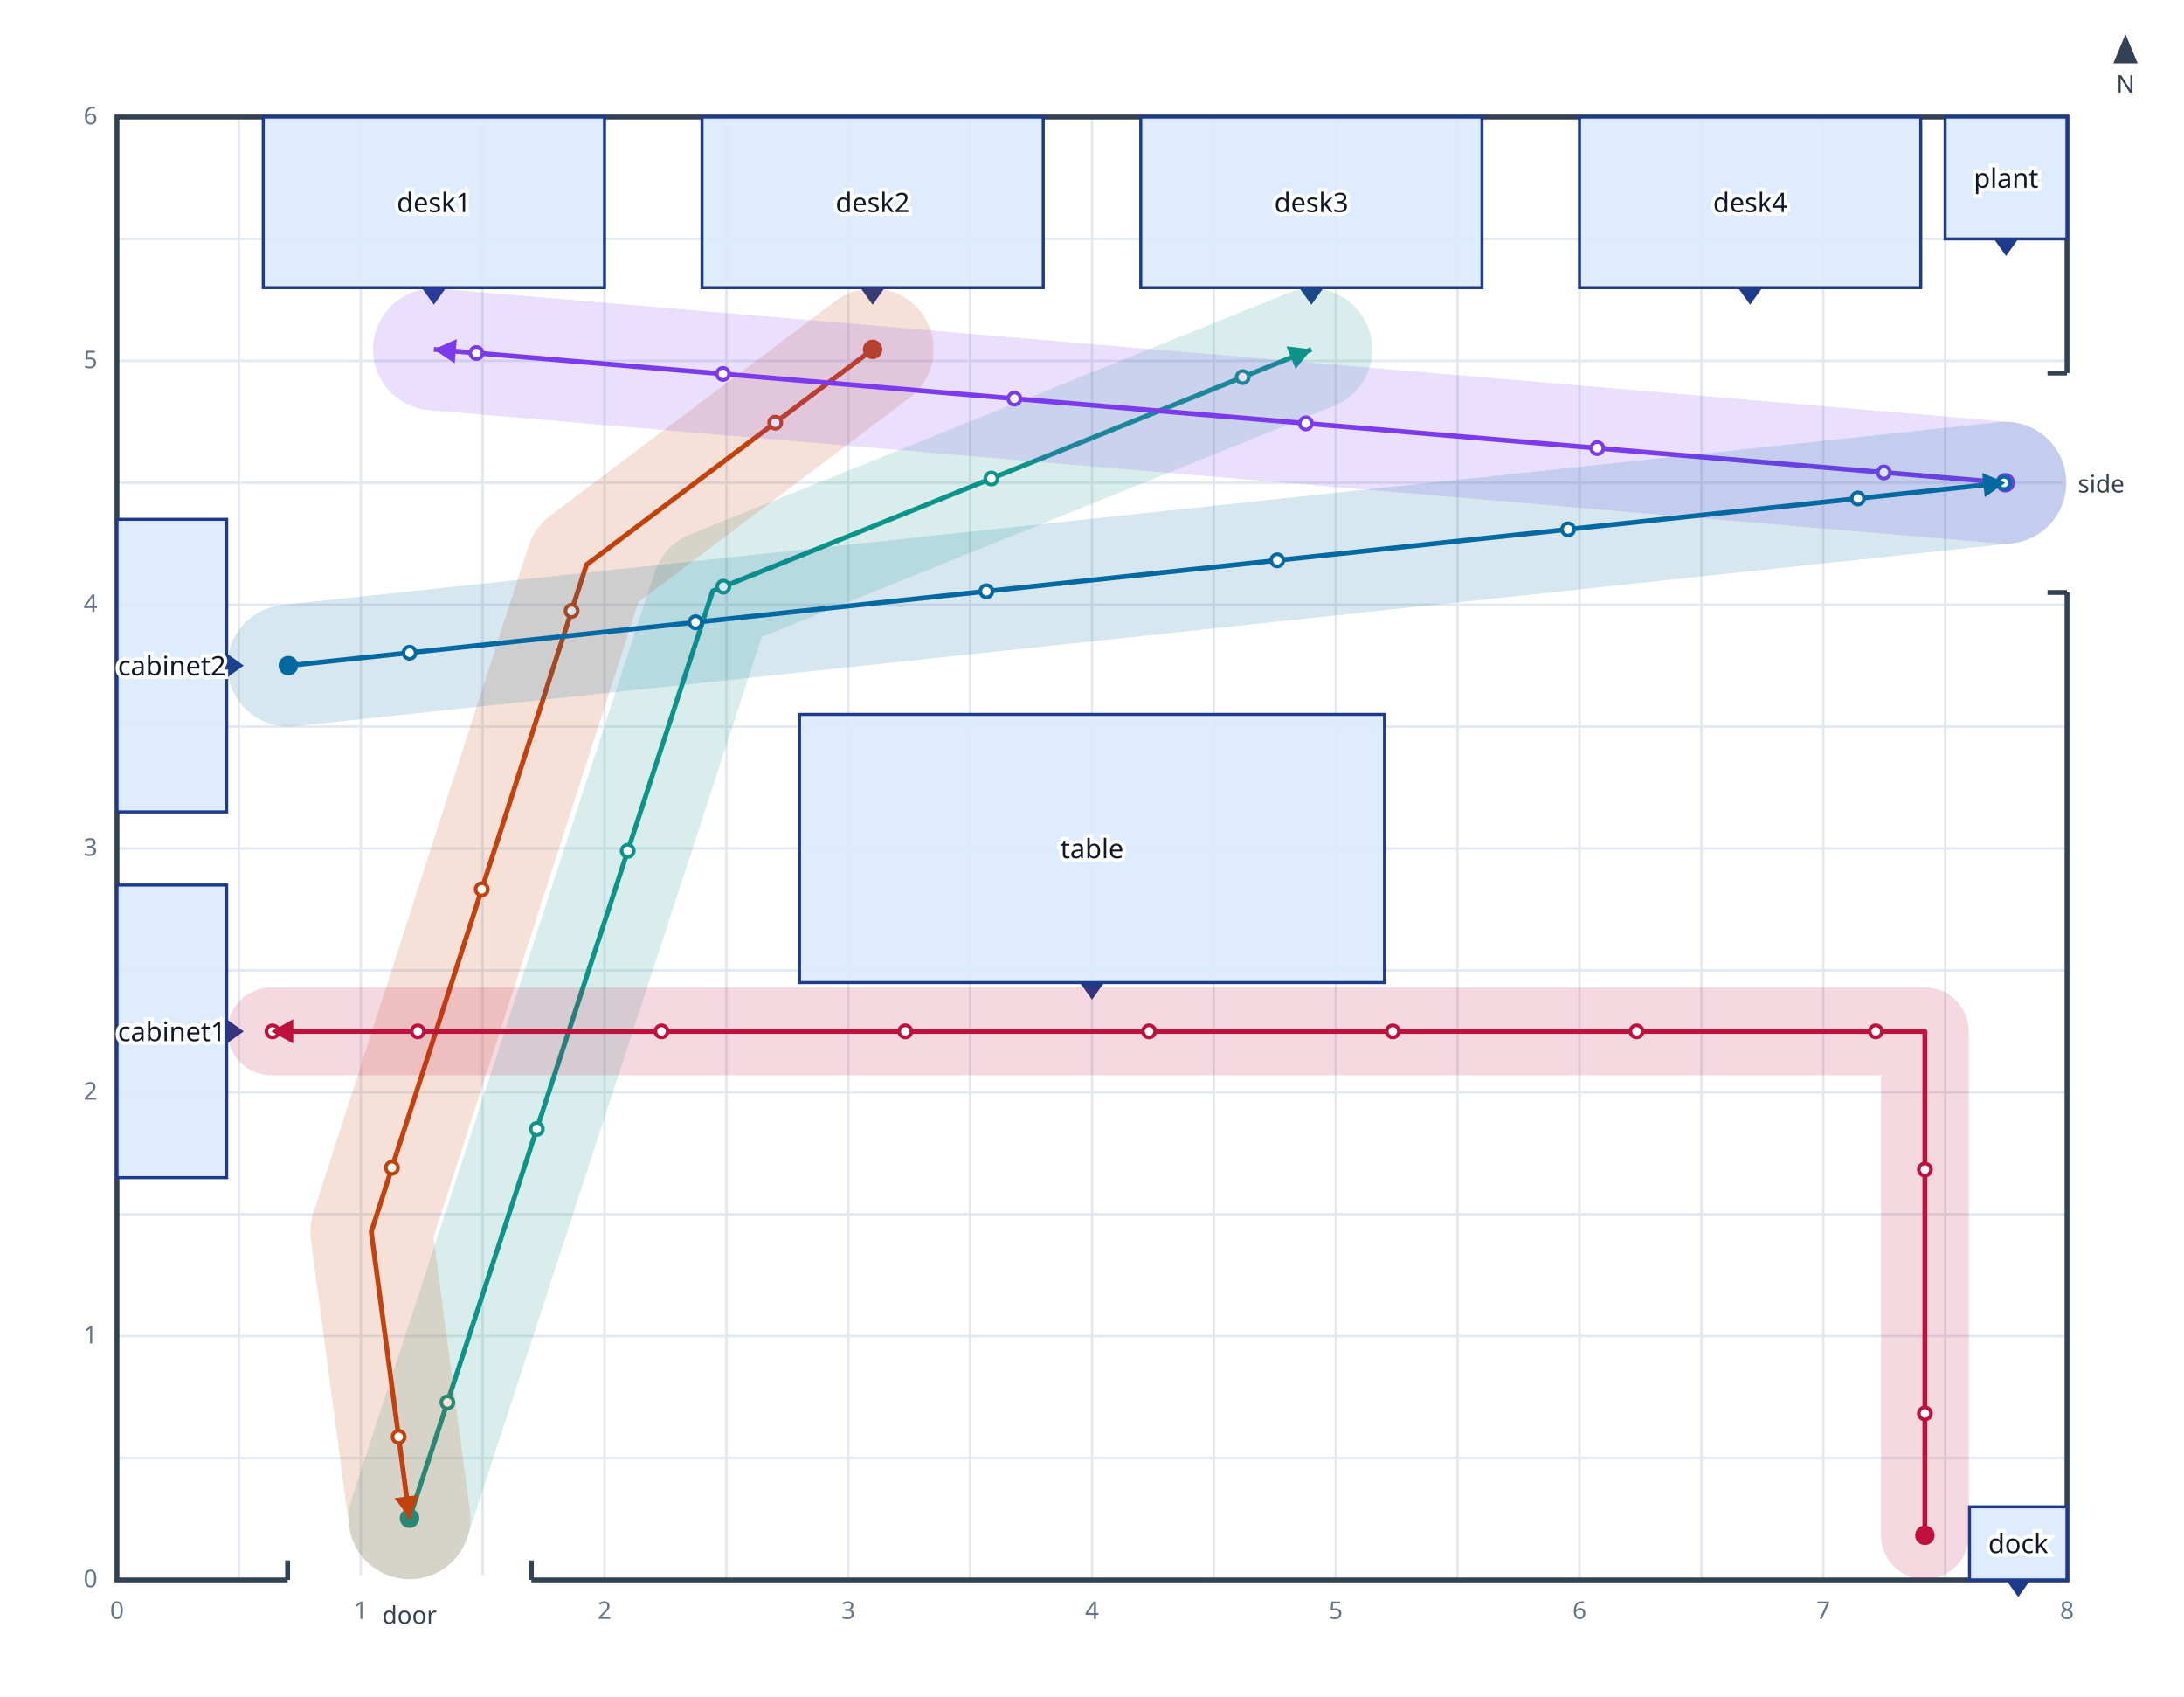
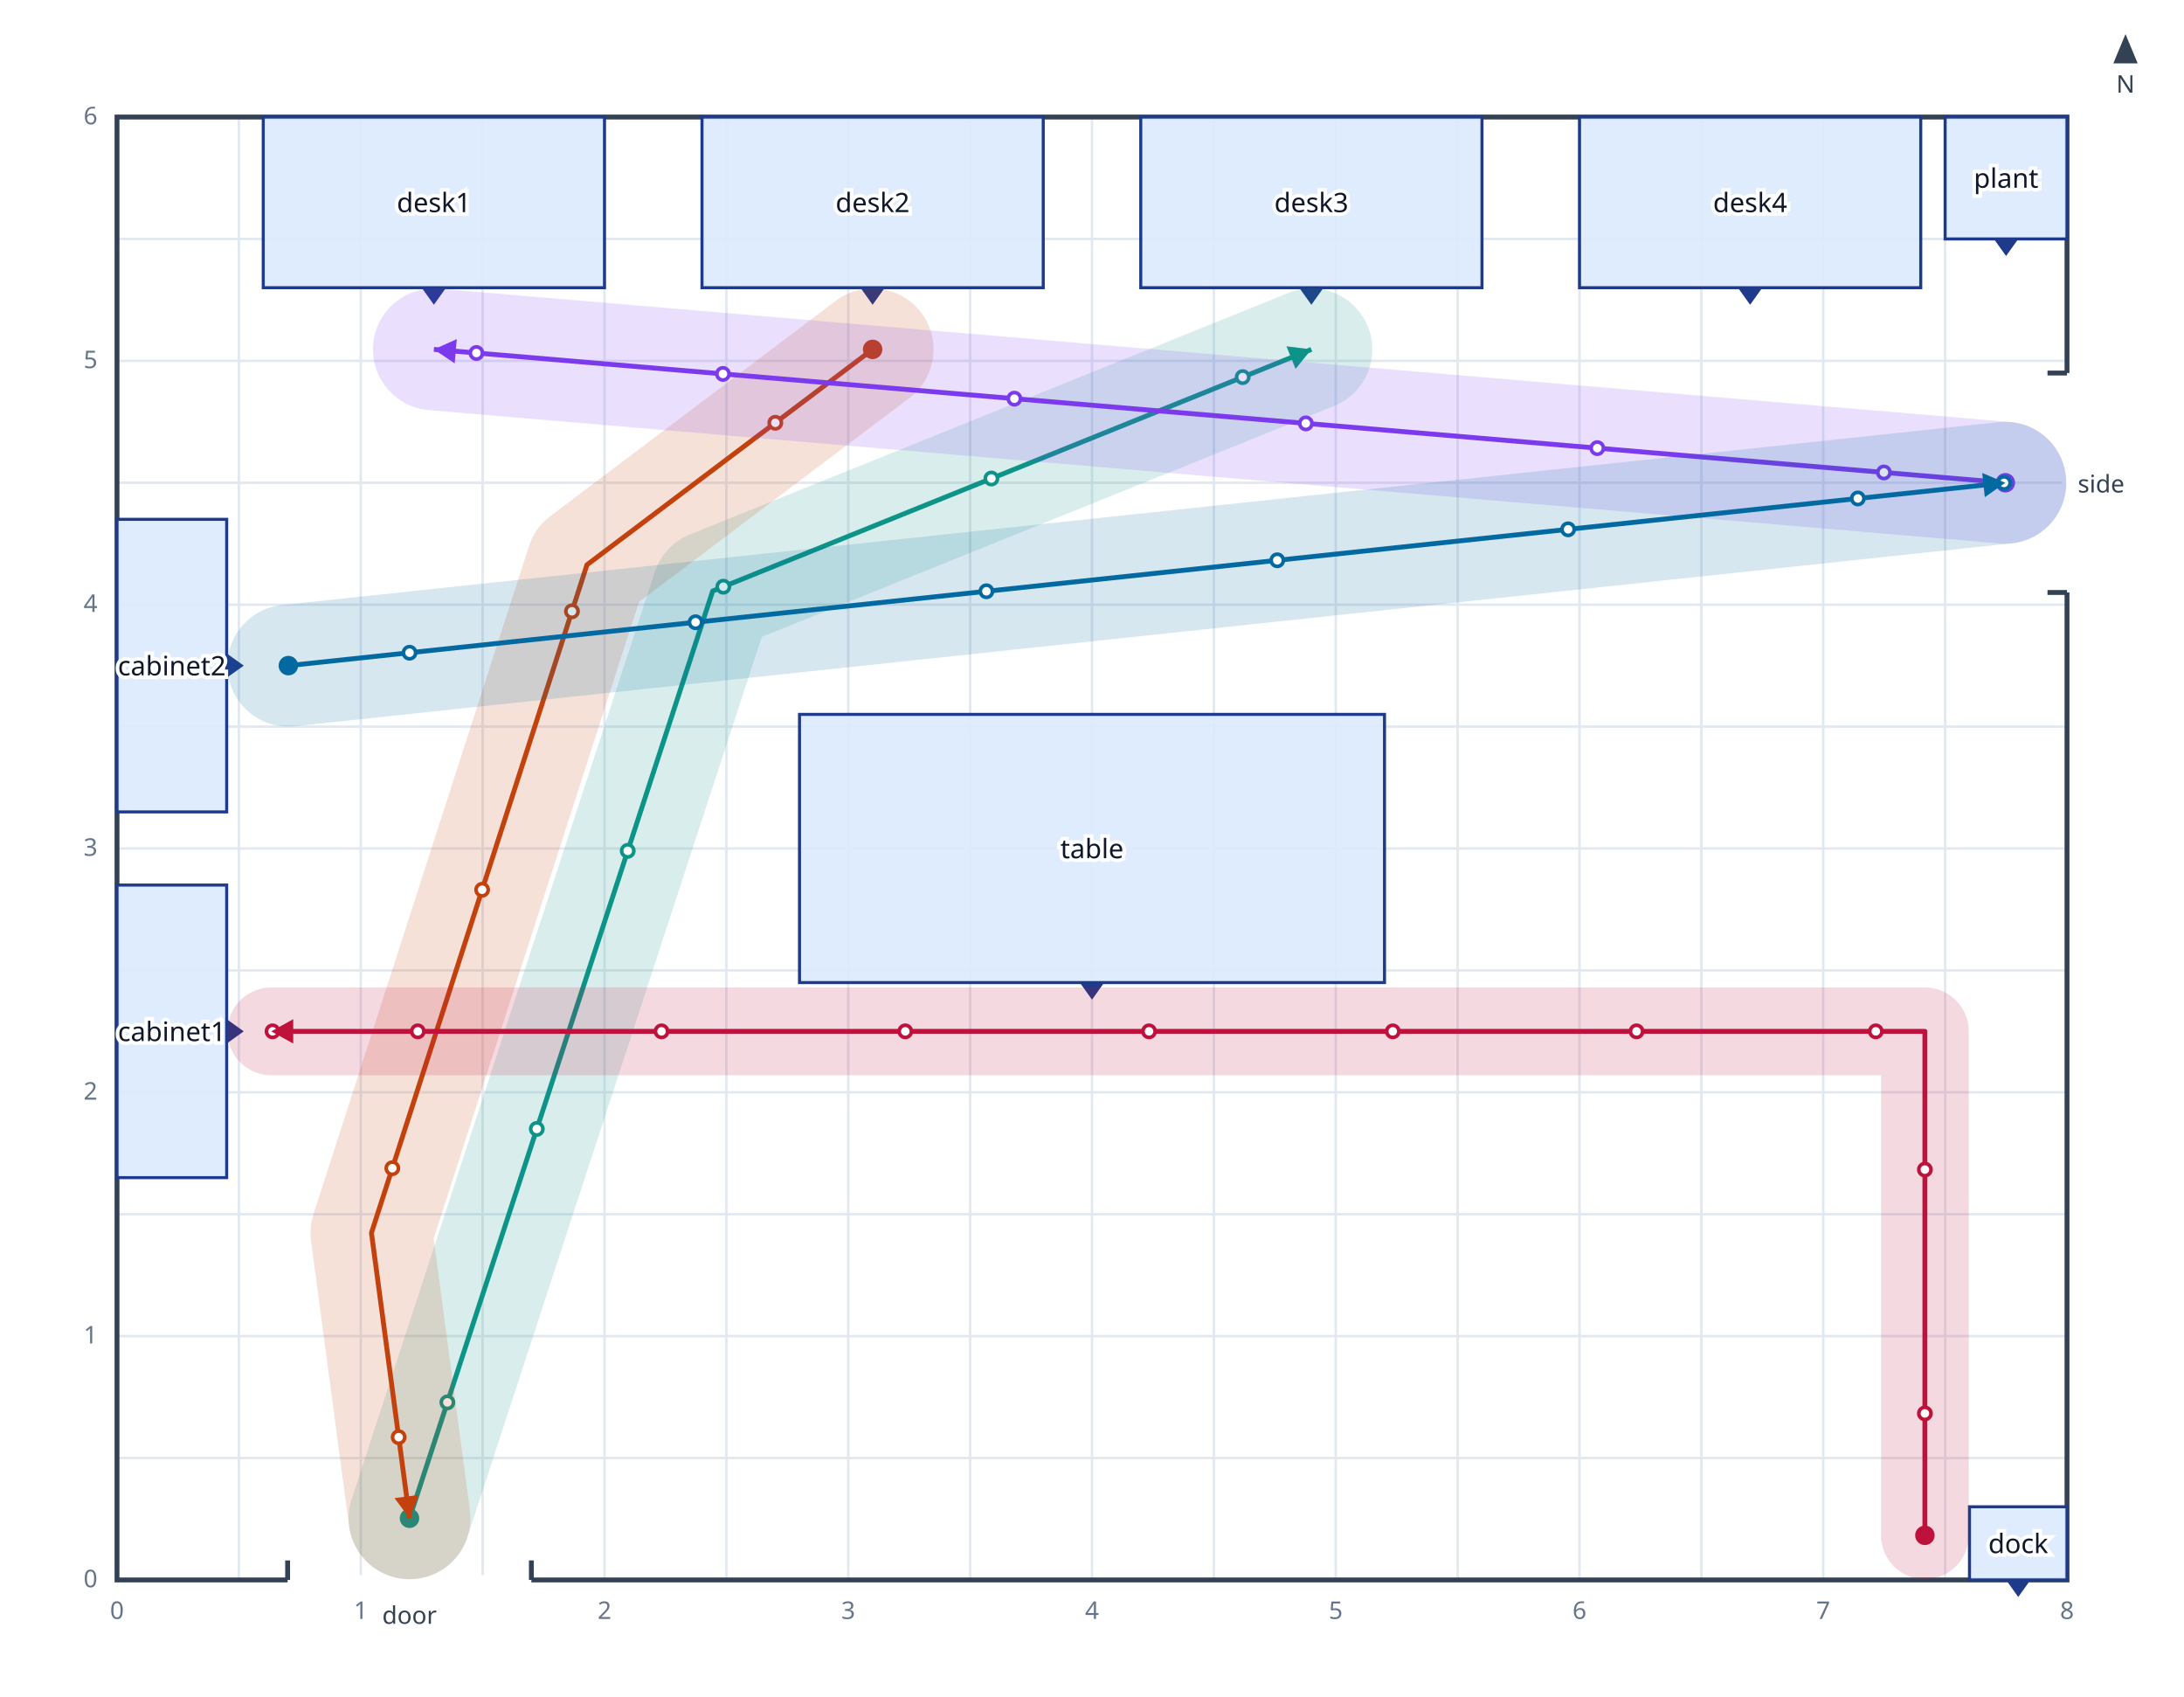
<svg xmlns="http://www.w3.org/2000/svg" width="896" height="696" viewBox="0 0 896 696" font-family="sans-serif">
  <rect width="100%" height="100%" fill="#ffffff" />
  <path d="M98 648V48M148 648V48M198 648V48M248 648V48M298 648V48M348 648V48M398 648V48M448 648V48M498 648V48M548 648V48M598 648V48M648 648V48M698 648V48M748 648V48M798 648V48M48 598H848M48 548H848M48 498H848M48 448H848M48 398H848M48 348H848M48 298H848M48 248H848M48 198H848M48 148H848M48 98H848" stroke="#e2e8f0" stroke-width="1" fill="none" />
  <rect x="48" y="48" width="800" height="600" fill="none" stroke="#334155" stroke-width="2" />
  <line x1="118" y1="648" x2="218" y2="648" stroke="#ffffff" stroke-width="4" />
  <line x1="118" y1="648" x2="118" y2="640" stroke="#334155" stroke-width="2" />
  <line x1="218" y1="648" x2="218" y2="640" stroke="#334155" stroke-width="2" />
  <text x="168" y="666" font-size="10" fill="#334155" text-anchor="middle">door</text>
  <line x1="848" y1="243" x2="848" y2="153" stroke="#ffffff" stroke-width="4" />
  <line x1="848" y1="243" x2="840" y2="243" stroke="#334155" stroke-width="2" />
  <line x1="848" y1="153" x2="840" y2="153" stroke="#334155" stroke-width="2" />
  <text x="862" y="202" font-size="10" fill="#334155" text-anchor="middle">side</text>
  <text x="48" y="664" font-size="10" fill="#64748b" text-anchor="middle">0</text>
  <text x="148" y="664" font-size="10" fill="#64748b" text-anchor="middle">1</text>
  <text x="248" y="664" font-size="10" fill="#64748b" text-anchor="middle">2</text>
  <text x="348" y="664" font-size="10" fill="#64748b" text-anchor="middle">3</text>
  <text x="448" y="664" font-size="10" fill="#64748b" text-anchor="middle">4</text>
  <text x="548" y="664" font-size="10" fill="#64748b" text-anchor="middle">5</text>
  <text x="648" y="664" font-size="10" fill="#64748b" text-anchor="middle">6</text>
  <text x="748" y="664" font-size="10" fill="#64748b" text-anchor="middle">7</text>
  <text x="848" y="664" font-size="10" fill="#64748b" text-anchor="middle">8</text>
  <text x="40" y="651" font-size="10" fill="#64748b" text-anchor="end">0</text>
  <text x="40" y="551" font-size="10" fill="#64748b" text-anchor="end">1</text>
  <text x="40" y="451" font-size="10" fill="#64748b" text-anchor="end">2</text>
  <text x="40" y="351" font-size="10" fill="#64748b" text-anchor="end">3</text>
  <text x="40" y="251" font-size="10" fill="#64748b" text-anchor="end">4</text>
  <text x="40" y="151" font-size="10" fill="#64748b" text-anchor="end">5</text>
  <text x="40" y="51" font-size="10" fill="#64748b" text-anchor="end">6</text>
  <path d="M872 14l-5 12h10z" fill="#334155" />
  <text x="872" y="38" font-size="10" fill="#334155" text-anchor="middle">N</text>
  <polygon points="108,118 248,118 248,48 108,48" fill="#dbeafe" fill-opacity="0.9" stroke="#1e3a8a" stroke-width="1.25" />
  <polygon points="178,125 183,118 173,118" fill="#1e3a8a" />
  <polygon points="288,118 428,118 428,48 288,48" fill="#dbeafe" fill-opacity="0.9" stroke="#1e3a8a" stroke-width="1.25" />
  <polygon points="358,125 363,118 353,118" fill="#1e3a8a" />
  <polygon points="468,118 608,118 608,48 468,48" fill="#dbeafe" fill-opacity="0.9" stroke="#1e3a8a" stroke-width="1.25" />
  <polygon points="538,125 543,118 533,118" fill="#1e3a8a" />
  <polygon points="648,118 788,118 788,48 648,48" fill="#dbeafe" fill-opacity="0.9" stroke="#1e3a8a" stroke-width="1.25" />
  <polygon points="718,125 723,118 713,118" fill="#1e3a8a" />
  <polygon points="328,403 568,403 568,293 328,293" fill="#dbeafe" fill-opacity="0.9" stroke="#1e3a8a" stroke-width="1.25" />
  <polygon points="448,410 453,403 443,403" fill="#1e3a8a" />
  <polygon points="93,483 93,363 48,363 48,483" fill="#dbeafe" fill-opacity="0.9" stroke="#1e3a8a" stroke-width="1.25" />
  <polygon points="100,423 93,418 93,428" fill="#1e3a8a" />
  <polygon points="93,333 93,213 48,213 48,333" fill="#dbeafe" fill-opacity="0.9" stroke="#1e3a8a" stroke-width="1.25" />
  <polygon points="100,273 93,268 93,278" fill="#1e3a8a" />
  <polygon points="808,648 848,648 848,618 808,618" fill="#dbeafe" fill-opacity="0.9" stroke="#1e3a8a" stroke-width="1.25" />
  <polygon points="828,655 833,648 823,648" fill="#1e3a8a" />
  <polygon points="798,98 848,98 848,48 798,48" fill="#dbeafe" fill-opacity="0.9" stroke="#1e3a8a" stroke-width="1.25" />
  <polygon points="823,105 828,98 818,98" fill="#1e3a8a" />
  <path d="M168 622.7L292.39 242.39L538 143.3" fill="none" stroke="#0d9488" stroke-opacity="0.16" stroke-width="50" stroke-linecap="round" stroke-linejoin="round" />
  <path d="M168 622.7L292.39 242.39L538 143.3" fill="none" stroke="#0d9488" stroke-width="2" stroke-linejoin="round" />
  <circle cx="168" cy="622.7" r="4" fill="#0d9488" />
  <circle cx="183.54" cy="575.18" r="2.5" fill="#ffffff" stroke="#0d9488" stroke-width="1.5" />
  <circle cx="220.23" cy="463.02" r="2.5" fill="#ffffff" stroke="#0d9488" stroke-width="1.5" />
  <circle cx="257.53" cy="348.97" r="2.5" fill="#ffffff" stroke="#0d9488" stroke-width="1.5" />
  <circle cx="296.75" cy="240.63" r="2.5" fill="#ffffff" stroke="#0d9488" stroke-width="1.5" />
  <circle cx="406.73" cy="196.26" r="2.5" fill="#ffffff" stroke="#0d9488" stroke-width="1.5" />
  <circle cx="509.82" cy="154.67" r="2.5" fill="#ffffff" stroke="#0d9488" stroke-width="1.5" />
  <polygon points="538,143.3 527.78,142.03 531.52,151.3" fill="#0d9488" />
-   <path d="M358 143.3L240.61 231.6L152.32 505.21L168 622.7" fill="none" stroke="#c2410c" stroke-opacity="0.16" stroke-width="50" stroke-linecap="round" stroke-linejoin="round" />
-   <path d="M358 143.3L240.61 231.6L152.32 505.21L168 622.7" fill="none" stroke="#c2410c" stroke-width="2" stroke-linejoin="round" />
+   <path d="M358 143.3L240.8 231.66L152.39 505.66L168 622.7" fill="none" stroke="#c2410c" stroke-opacity="0.16" stroke-width="50" stroke-linecap="round" stroke-linejoin="round" />
+   <path d="M358 143.3L240.8 231.66L152.39 505.66L168 622.7" fill="none" stroke="#c2410c" stroke-width="2" stroke-linejoin="round" />
  <circle cx="358" cy="143.3" r="4" fill="#c2410c" />
-   <circle cx="318.04" cy="173.36" r="2.5" fill="#ffffff" stroke="#c2410c" stroke-width="1.5" />
-   <circle cx="234.5" cy="250.55" r="2.5" fill="#ffffff" stroke="#c2410c" stroke-width="1.5" />
-   <circle cx="197.64" cy="364.75" r="2.5" fill="#ffffff" stroke="#c2410c" stroke-width="1.5" />
-   <circle cx="160.79" cy="478.95" r="2.5" fill="#ffffff" stroke="#c2410c" stroke-width="1.5" />
-   <circle cx="163.55" cy="589.33" r="2.5" fill="#ffffff" stroke="#c2410c" stroke-width="1.5" />
+   <circle cx="318.08" cy="173.4" r="2.5" fill="#ffffff" stroke="#c2410c" stroke-width="1.5" />
+   <circle cx="234.65" cy="250.72" r="2.5" fill="#ffffff" stroke="#c2410c" stroke-width="1.5" />
+   <circle cx="197.8" cy="364.93" r="2.5" fill="#ffffff" stroke="#c2410c" stroke-width="1.5" />
+   <circle cx="160.95" cy="479.13" r="2.5" fill="#ffffff" stroke="#c2410c" stroke-width="1.5" />
+   <circle cx="163.56" cy="589.45" r="2.5" fill="#ffffff" stroke="#c2410c" stroke-width="1.5" />
  <polygon points="168,622.7 171.77,613.12 161.85,614.44" fill="#c2410c" />
  <path d="M822.7 198L178 143.3" fill="none" stroke="#7c3aed" stroke-opacity="0.16" stroke-width="50" stroke-linecap="round" stroke-linejoin="round" />
  <path d="M822.7 198L178 143.3" fill="none" stroke="#7c3aed" stroke-width="2" stroke-linejoin="round" />
  <circle cx="822.7" cy="198" r="4" fill="#7c3aed" />
  <circle cx="772.88" cy="193.77" r="2.5" fill="#ffffff" stroke="#7c3aed" stroke-width="1.5" />
  <circle cx="655.3" cy="183.8" r="2.5" fill="#ffffff" stroke="#7c3aed" stroke-width="1.5" />
  <circle cx="535.73" cy="173.65" r="2.5" fill="#ffffff" stroke="#7c3aed" stroke-width="1.5" />
  <circle cx="416.16" cy="163.51" r="2.5" fill="#ffffff" stroke="#7c3aed" stroke-width="1.5" />
  <circle cx="296.59" cy="153.36" r="2.5" fill="#ffffff" stroke="#7c3aed" stroke-width="1.5" />
  <circle cx="195.45" cy="144.78" r="2.5" fill="#ffffff" stroke="#7c3aed" stroke-width="1.5" />
  <polygon points="178,143.3 186.55,149.04 187.39,139.08" fill="#7c3aed" />
  <path d="M118.3 273L822.7 198" fill="none" stroke="#0369a1" stroke-opacity="0.16" stroke-width="50" stroke-linecap="round" stroke-linejoin="round" />
  <path d="M118.3 273L822.7 198" fill="none" stroke="#0369a1" stroke-width="2" stroke-linejoin="round" />
  <circle cx="118.3" cy="273" r="4" fill="#0369a1" />
  <circle cx="168.02" cy="267.71" r="2.5" fill="#ffffff" stroke="#0369a1" stroke-width="1.5" />
  <circle cx="285.36" cy="255.21" r="2.5" fill="#ffffff" stroke="#0369a1" stroke-width="1.5" />
  <circle cx="404.68" cy="242.51" r="2.5" fill="#ffffff" stroke="#0369a1" stroke-width="1.5" />
  <circle cx="524.01" cy="229.8" r="2.5" fill="#ffffff" stroke="#0369a1" stroke-width="1.5" />
  <circle cx="643.33" cy="217.1" r="2.5" fill="#ffffff" stroke="#0369a1" stroke-width="1.5" />
  <circle cx="762.19" cy="204.44" r="2.5" fill="#ffffff" stroke="#0369a1" stroke-width="1.5" />
  <circle cx="822.17" cy="198.06" r="2.5" fill="#ffffff" stroke="#0369a1" stroke-width="1.5" />
  <polygon points="822.7,198 813.22,193.98 814.28,203.92" fill="#0369a1" />
  <path d="M789.7 629.7L789.7 423L111.3 423" fill="none" stroke="#be123c" stroke-opacity="0.16" stroke-width="36" stroke-linecap="round" stroke-linejoin="round" />
  <path d="M789.7 629.7L789.7 423L111.3 423" fill="none" stroke="#be123c" stroke-width="2" stroke-linejoin="round" />
  <circle cx="789.7" cy="629.7" r="4" fill="#be123c" />
  <circle cx="789.7" cy="579.7" r="2.5" fill="#ffffff" stroke="#be123c" stroke-width="1.5" />
  <circle cx="789.7" cy="479.7" r="2.5" fill="#ffffff" stroke="#be123c" stroke-width="1.5" />
  <circle cx="769.56" cy="423" r="2.5" fill="#ffffff" stroke="#be123c" stroke-width="1.5" />
  <circle cx="671.4" cy="423" r="2.5" fill="#ffffff" stroke="#be123c" stroke-width="1.5" />
  <circle cx="571.4" cy="423" r="2.5" fill="#ffffff" stroke="#be123c" stroke-width="1.5" />
  <circle cx="471.4" cy="423" r="2.5" fill="#ffffff" stroke="#be123c" stroke-width="1.5" />
  <circle cx="371.4" cy="423" r="2.5" fill="#ffffff" stroke="#be123c" stroke-width="1.5" />
  <circle cx="271.4" cy="423" r="2.5" fill="#ffffff" stroke="#be123c" stroke-width="1.5" />
  <circle cx="171.4" cy="423" r="2.5" fill="#ffffff" stroke="#be123c" stroke-width="1.5" />
  <circle cx="111.81" cy="423" r="2.5" fill="#ffffff" stroke="#be123c" stroke-width="1.5" />
  <polygon points="111.3,423 120.3,428 120.3,418" fill="#be123c" />
  <text x="178" y="87" font-size="11" fill="#0f172a" text-anchor="middle" stroke="#ffffff" stroke-width="3" paint-order="stroke">desk1</text>
  <text x="358" y="87" font-size="11" fill="#0f172a" text-anchor="middle" stroke="#ffffff" stroke-width="3" paint-order="stroke">desk2</text>
  <text x="538" y="87" font-size="11" fill="#0f172a" text-anchor="middle" stroke="#ffffff" stroke-width="3" paint-order="stroke">desk3</text>
  <text x="718" y="87" font-size="11" fill="#0f172a" text-anchor="middle" stroke="#ffffff" stroke-width="3" paint-order="stroke">desk4</text>
  <text x="448" y="352" font-size="11" fill="#0f172a" text-anchor="middle" stroke="#ffffff" stroke-width="3" paint-order="stroke">table</text>
  <text x="70.5" y="427" font-size="11" fill="#0f172a" text-anchor="middle" stroke="#ffffff" stroke-width="3" paint-order="stroke">cabinet1</text>
  <text x="70.5" y="277" font-size="11" fill="#0f172a" text-anchor="middle" stroke="#ffffff" stroke-width="3" paint-order="stroke">cabinet2</text>
  <text x="828" y="637" font-size="11" fill="#0f172a" text-anchor="middle" stroke="#ffffff" stroke-width="3" paint-order="stroke">dock</text>
  <text x="823" y="77" font-size="11" fill="#0f172a" text-anchor="middle" stroke="#ffffff" stroke-width="3" paint-order="stroke">plant</text>
</svg>
